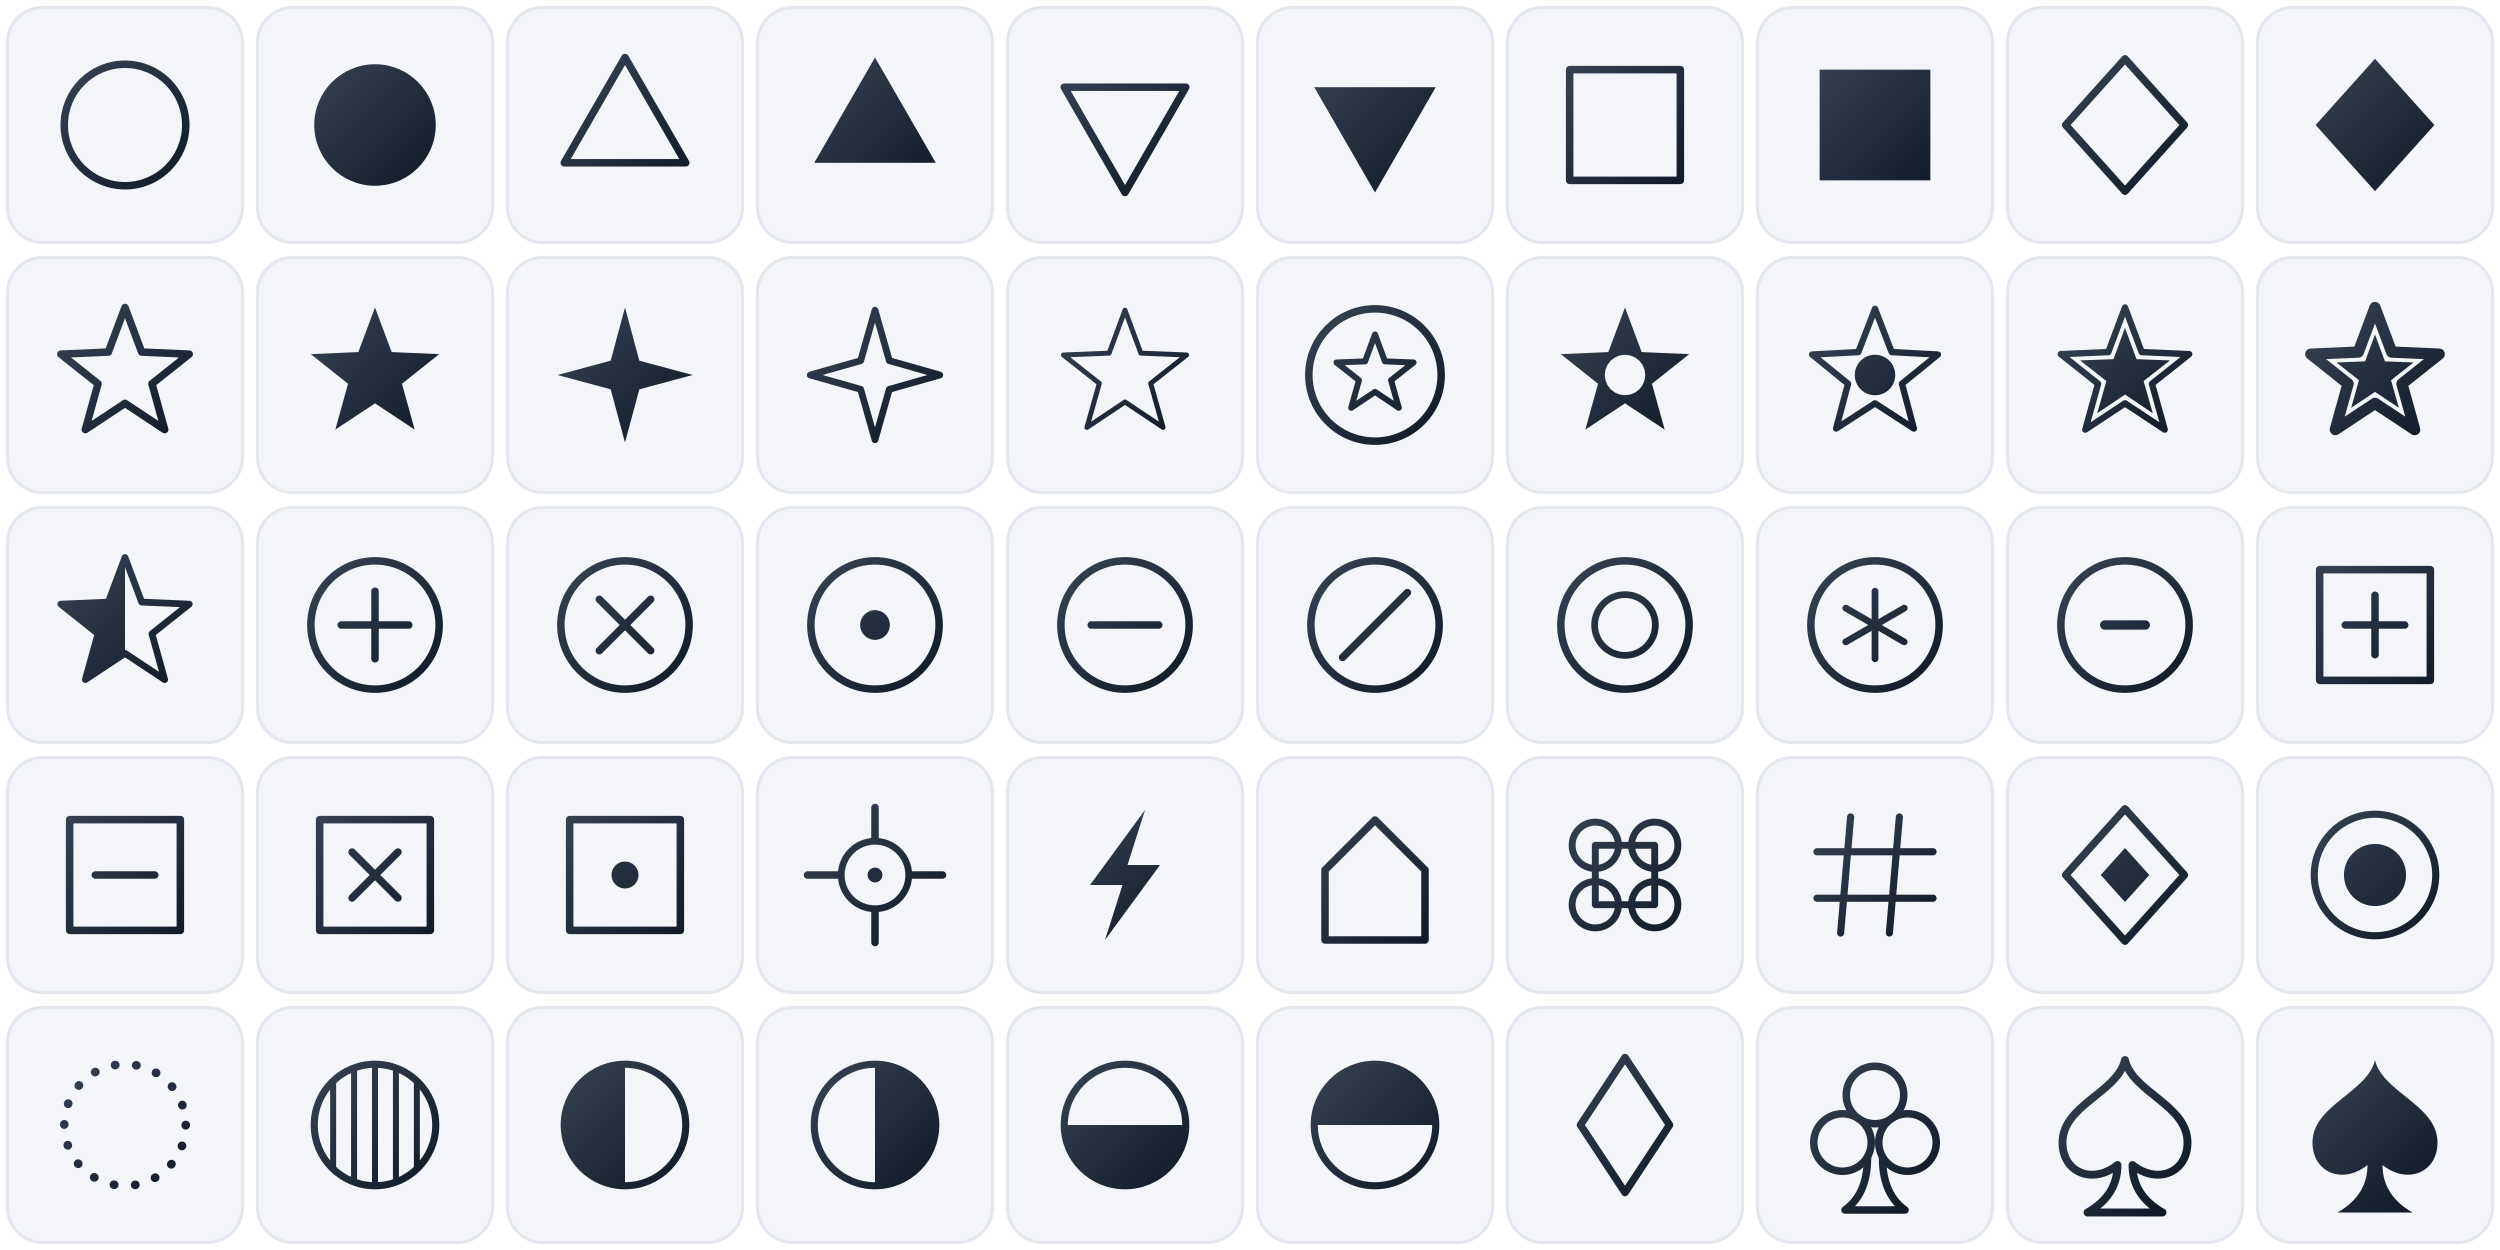
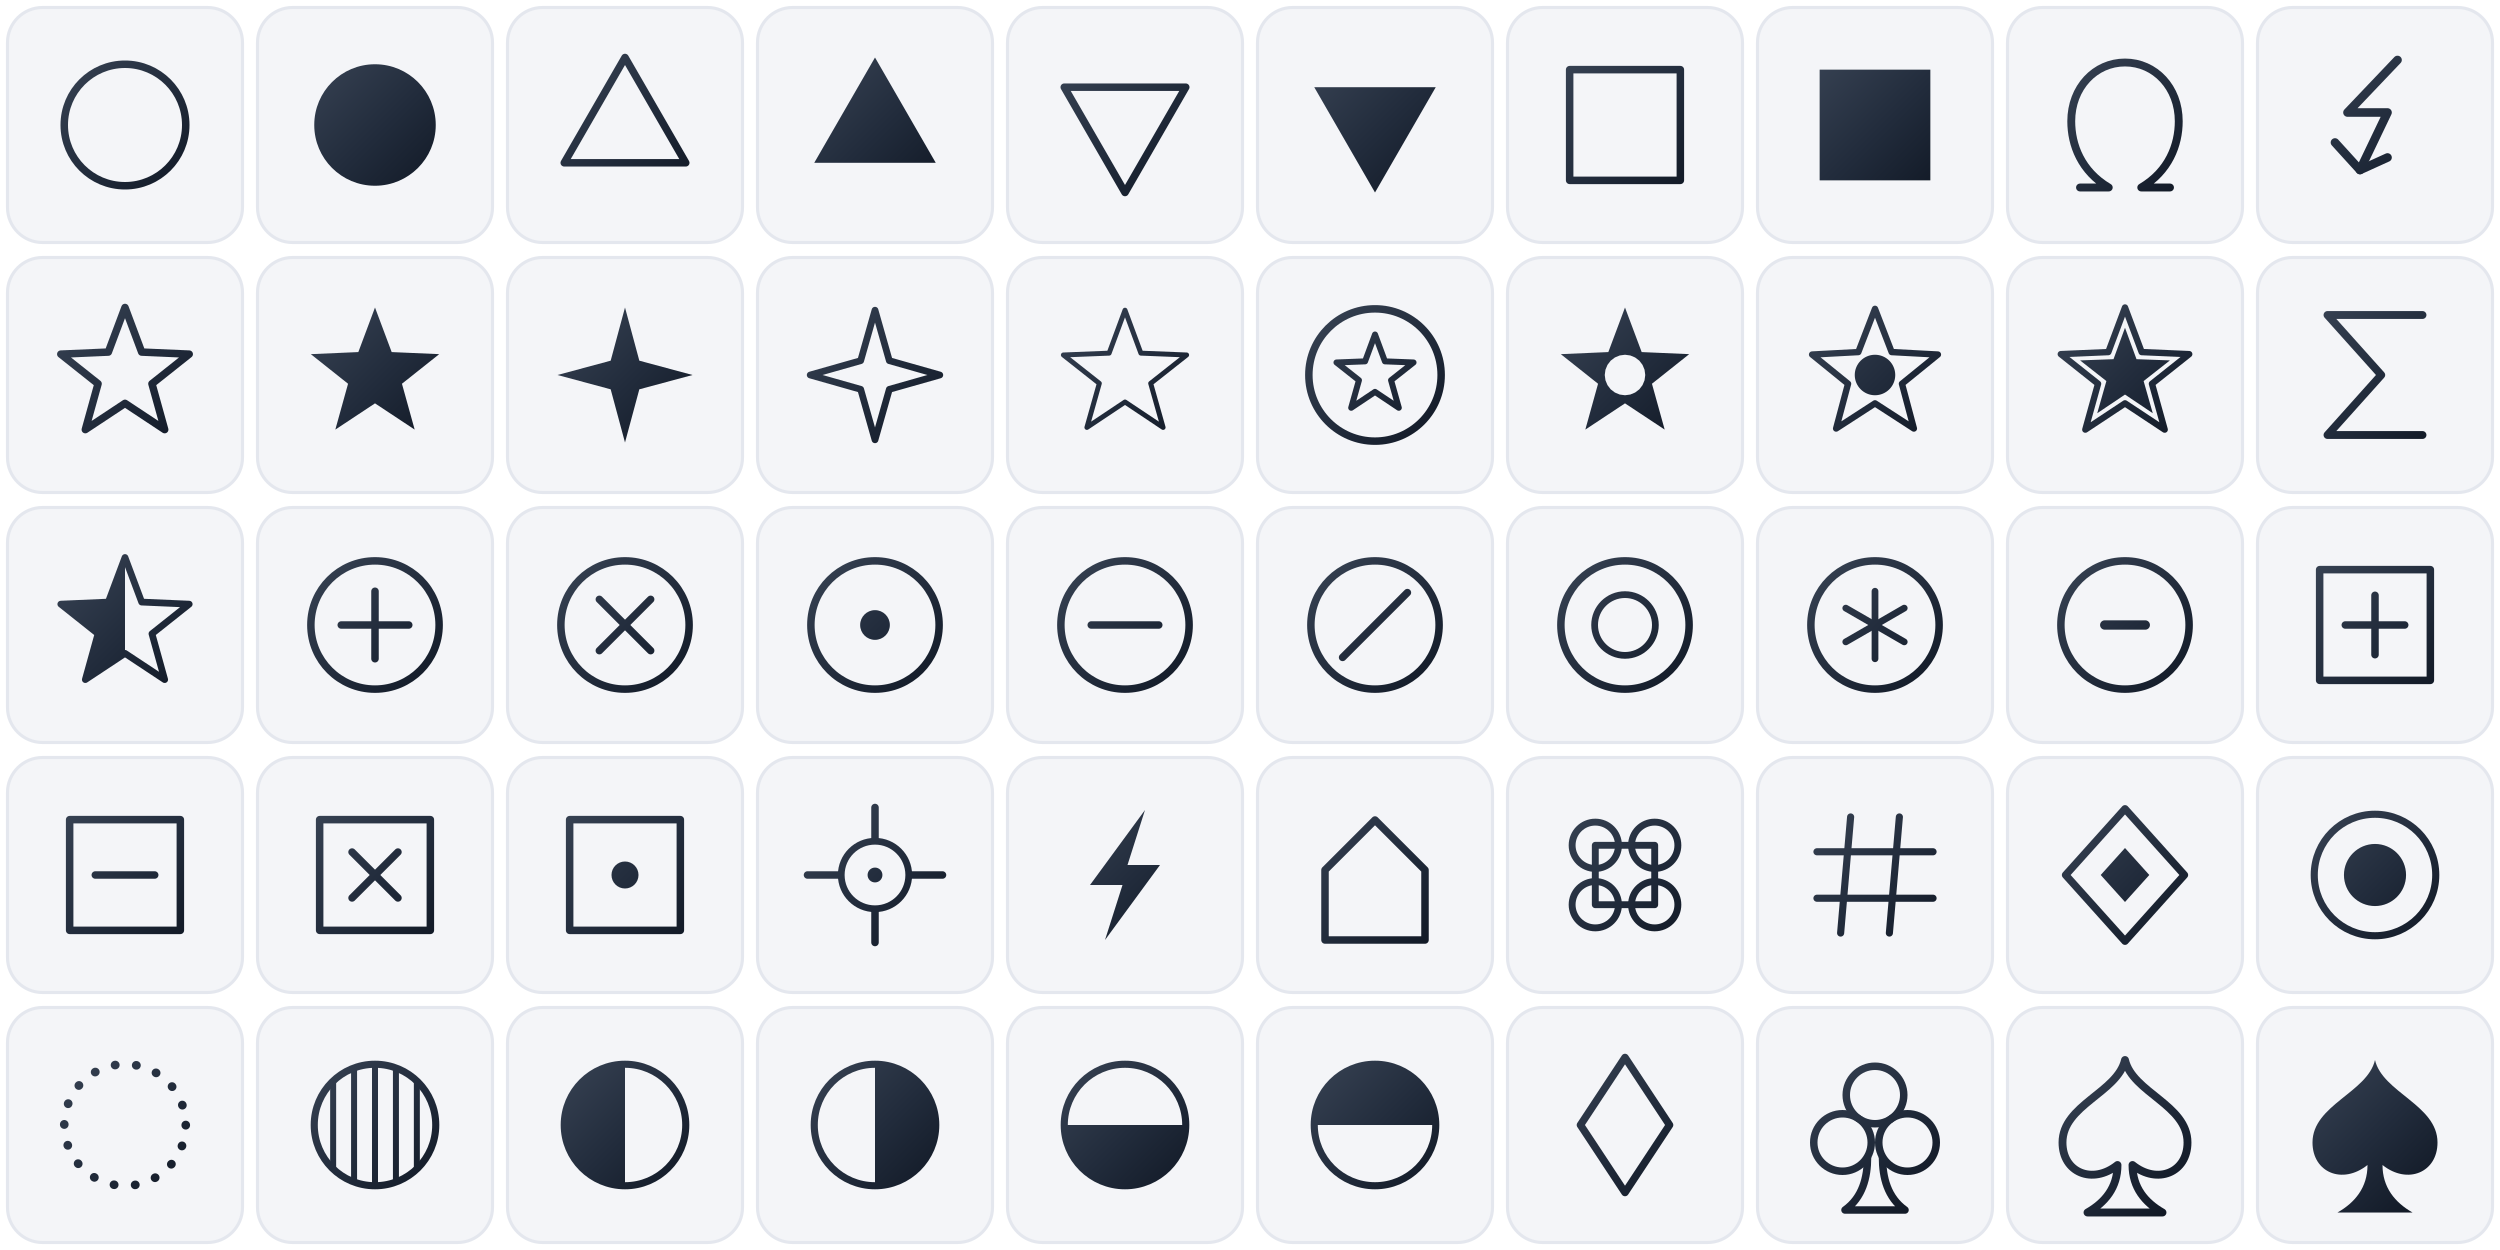
<svg xmlns="http://www.w3.org/2000/svg" width="1000" height="500" viewBox="0 0 1000 500" role="img" aria-label="The 50 zodiac-crypto symbols">
  <defs>
    <linearGradient id="gold" gradientUnits="userSpaceOnUse" x1="-30" y1="-30" x2="30" y2="30">
      <stop offset="0" stop-color="#3B4657" />
      <stop offset="0.55" stop-color="#212B3B" />
      <stop offset="1" stop-color="#0E1521" />
    </linearGradient>
    <clipPath id="clipCircle">
      <circle r="24.30" />
    </clipPath>
    <clipPath id="clipLeft">
      <rect x="-32.40" y="-32.40" width="32.40" height="64.80" />
    </clipPath>
  </defs>
  <rect width="1000" height="500" fill="#FFFFFF" />
  <rect x="3.0" y="3.0" width="94.0" height="94.0" rx="14" fill="#F4F5F8" stroke="#E4E7EE" stroke-width="1.25" />
  <g transform="translate(50.0,50.0)">
    <circle r="24.30" fill="none" stroke="url(#gold)" stroke-width="3.00" />
  </g>
  <rect x="103.0" y="3.0" width="94.0" height="94.0" rx="14" fill="#F4F5F8" stroke="#E4E7EE" stroke-width="1.25" />
  <g transform="translate(150.0,50.0)">
    <circle r="24.30" fill="url(#gold)" />
  </g>
  <rect x="203.0" y="3.0" width="94.0" height="94.0" rx="14" fill="#F4F5F8" stroke="#E4E7EE" stroke-width="1.25" />
  <g transform="translate(250.0,50.0)">
    <polygon points="0.00,-27.00 24.30,15.12 -24.30,15.12" fill="none" stroke="url(#gold)" stroke-width="3.00" stroke-linejoin="round" />
  </g>
  <rect x="303.0" y="3.0" width="94.0" height="94.0" rx="14" fill="#F4F5F8" stroke="#E4E7EE" stroke-width="1.25" />
  <g transform="translate(350.0,50.0)">
    <polygon points="0.00,-27.00 24.30,15.12 -24.30,15.12" fill="url(#gold)" stroke="none" />
  </g>
  <rect x="403.0" y="3.0" width="94.0" height="94.0" rx="14" fill="#F4F5F8" stroke="#E4E7EE" stroke-width="1.25" />
  <g transform="translate(450.0,50.0)">
    <polygon points="0.00,27.00 24.30,-15.12 -24.30,-15.12" fill="none" stroke="url(#gold)" stroke-width="3.00" stroke-linejoin="round" />
  </g>
  <rect x="503.0" y="3.0" width="94.0" height="94.0" rx="14" fill="#F4F5F8" stroke="#E4E7EE" stroke-width="1.25" />
  <g transform="translate(550.0,50.0)">
    <polygon points="0.00,27.00 24.30,-15.12 -24.30,-15.12" fill="url(#gold)" stroke="none" />
  </g>
  <rect x="603.0" y="3.0" width="94.0" height="94.0" rx="14" fill="#F4F5F8" stroke="#E4E7EE" stroke-width="1.25" />
  <g transform="translate(650.0,50.0)">
    <polygon points="-22.14,-22.14 22.14,-22.14 22.14,22.14 -22.14,22.14" fill="none" stroke="url(#gold)" stroke-width="3.00" stroke-linejoin="round" />
  </g>
  <rect x="703.0" y="3.0" width="94.0" height="94.0" rx="14" fill="#F4F5F8" stroke="#E4E7EE" stroke-width="1.25" />
  <g transform="translate(750.0,50.0)">
    <polygon points="-22.14,-22.14 22.14,-22.14 22.14,22.14 -22.14,22.14" fill="url(#gold)" stroke="none" />
  </g>
  <rect x="803.0" y="3.0" width="94.0" height="94.0" rx="14" fill="#F4F5F8" stroke="#E4E7EE" stroke-width="1.25" />
  <g transform="translate(850.0,50.0)">
-     <polygon points="0.00,-26.46 23.76,0.00 0.00,26.46 -23.76,0.00" fill="none" stroke="url(#gold)" stroke-width="3.00" stroke-linejoin="round" />
+     <path d="M -18,25 L -6.5,25 C -17.5,18.5 -21.5,8 -21.5,-1.5 C -21.5,-15 -12,-25 0,-25 C 12,-25 21.5,-15 21.5,-1.5 C 21.5,8 17.5,18.5 6.5,25 L 18,25" fill="none" stroke="url(#gold)" stroke-width="3.15" stroke-linejoin="round" stroke-linecap="round" />
  </g>
  <rect x="903.0" y="3.0" width="94.0" height="94.0" rx="14" fill="#F4F5F8" stroke="#E4E7EE" stroke-width="1.25" />
  <g transform="translate(950.0,50.0)">
-     <polygon points="0.00,-26.46 23.76,0.00 0.00,26.46 -23.76,0.00" fill="url(#gold)" stroke="none" />
+     <path d="M 9,-26 L -11,-5 L 5,-5 L -6,18" fill="none" stroke="url(#gold)" stroke-width="3.45" stroke-linejoin="round" stroke-linecap="round" />
+     <path d="M -16,7 L -6,18 L 5,13" fill="none" stroke="url(#gold)" stroke-width="3.45" stroke-linejoin="round" stroke-linecap="round" />
  </g>
  <rect x="3.0" y="103.0" width="94.0" height="94.0" rx="14" fill="#F4F5F8" stroke="#E4E7EE" stroke-width="1.25" />
  <g transform="translate(50.0,150.0)">
    <polygon points="0.00,-27.00 6.67,-9.17 25.68,-8.34 10.78,3.50 15.87,21.84 0.00,11.34 -15.87,21.84 -10.78,3.50 -25.68,-8.34 -6.67,-9.17" fill="none" stroke="url(#gold)" stroke-width="3.00" stroke-linejoin="round" />
  </g>
  <rect x="103.0" y="103.0" width="94.0" height="94.0" rx="14" fill="#F4F5F8" stroke="#E4E7EE" stroke-width="1.25" />
  <g transform="translate(150.0,150.0)">
    <polygon points="0.00,-27.00 6.67,-9.17 25.68,-8.34 10.78,3.50 15.87,21.84 0.00,11.34 -15.87,21.84 -10.78,3.50 -25.68,-8.34 -6.67,-9.17" fill="url(#gold)" stroke="none" />
  </g>
  <rect x="203.0" y="103.0" width="94.0" height="94.0" rx="14" fill="#F4F5F8" stroke="#E4E7EE" stroke-width="1.25" />
  <g transform="translate(250.0,150.0)">
    <polygon points="0.00,-27.00 5.73,-5.73 27.00,0.00 5.73,5.73 0.00,27.00 -5.73,5.73 -27.00,0.00 -5.73,-5.73" fill="url(#gold)" stroke="none" />
  </g>
  <rect x="303.0" y="103.0" width="94.0" height="94.0" rx="14" fill="#F4F5F8" stroke="#E4E7EE" stroke-width="1.25" />
  <g transform="translate(350.0,150.0)">
    <polygon points="0.00,-25.92 5.73,-5.73 25.92,0.00 5.73,5.73 0.00,25.92 -5.73,5.73 -25.92,0.00 -5.73,-5.73" fill="none" stroke="url(#gold)" stroke-width="2.70" stroke-linejoin="round" />
  </g>
  <rect x="403.0" y="103.0" width="94.0" height="94.0" rx="14" fill="#F4F5F8" stroke="#E4E7EE" stroke-width="1.25" />
  <g transform="translate(450.0,150.0)">
    <polygon points="0.00,-25.92 6.35,-8.74 24.65,-8.01 10.27,3.34 15.24,20.97 0.00,10.80 -15.24,20.97 -10.27,3.34 -24.65,-8.01 -6.35,-8.74" fill="none" stroke="url(#gold)" stroke-width="1.98" stroke-linejoin="round" />
  </g>
  <rect x="503.0" y="103.0" width="94.0" height="94.0" rx="14" fill="#F4F5F8" stroke="#E4E7EE" stroke-width="1.25" />
  <g transform="translate(550.0,150.0)">
    <circle r="26.46" fill="none" stroke="url(#gold)" stroke-width="3.00" />
    <polygon points="0.00,-16.20 3.97,-5.46 15.41,-5.01 6.42,2.09 9.52,13.11 0.00,6.75 -9.52,13.11 -6.42,2.09 -15.41,-5.01 -3.97,-5.46" fill="none" stroke="url(#gold)" stroke-width="2.40" stroke-linejoin="round" />
  </g>
  <rect x="603.0" y="103.0" width="94.0" height="94.0" rx="14" fill="#F4F5F8" stroke="#E4E7EE" stroke-width="1.25" />
  <g transform="translate(650.0,150.0)">
    <path d="M 0.00,-27.00 L 6.67,-9.17 L 25.68,-8.34 L 10.78,3.50 L 15.87,21.84 L 0.00,11.34 L -15.87,21.84 L -10.78,3.50 L -25.68,-8.34 L -6.67,-9.17 Z M 0.00,-8.10 L 2.10,-7.82 L 4.05,-7.01 L 5.73,-5.73 L 7.01,-4.05 L 7.82,-2.10 L 8.10,0.00 L 7.82,2.10 L 7.01,4.05 L 5.73,5.73 L 4.05,7.01 L 2.10,7.82 L 0.00,8.10 L -2.10,7.82 L -4.05,7.01 L -5.73,5.73 L -7.01,4.05 L -7.82,2.10 L -8.10,0.00 L -7.82,-2.10 L -7.01,-4.05 L -5.73,-5.73 L -4.05,-7.01 L -2.10,-7.82 Z" fill="url(#gold)" fill-rule="evenodd" />
  </g>
  <rect x="703.0" y="103.0" width="94.0" height="94.0" rx="14" fill="#F4F5F8" stroke="#E4E7EE" stroke-width="1.25" />
  <g transform="translate(750.0,150.0)">
    <polygon points="0.00,-26.46 6.67,-9.17 25.16,-8.18 10.78,3.50 15.55,21.41 0.00,11.34 -15.55,21.41 -10.78,3.50 -25.16,-8.18 -6.67,-9.17" fill="none" stroke="url(#gold)" stroke-width="2.55" stroke-linejoin="round" />
    <circle r="8.10" fill="url(#gold)" />
  </g>
  <rect x="803.0" y="103.0" width="94.0" height="94.0" rx="14" fill="#F4F5F8" stroke="#E4E7EE" stroke-width="1.25" />
  <g transform="translate(850.0,150.0)">
    <polygon points="0.00,-27.00 6.67,-9.17 25.68,-8.34 10.78,3.50 15.87,21.84 0.00,11.34 -15.87,21.84 -10.78,3.50 -25.68,-8.34 -6.67,-9.17" fill="none" stroke="url(#gold)" stroke-width="2.55" stroke-linejoin="round" />
    <polygon points="0.00,-18.90 4.60,-6.33 17.97,-5.84 7.45,2.42 11.11,15.29 0.00,7.83 -11.11,15.29 -7.45,2.42 -17.97,-5.84 -4.60,-6.33" fill="url(#gold)" stroke="none" />
  </g>
  <rect x="903.0" y="103.0" width="94.0" height="94.0" rx="14" fill="#F4F5F8" stroke="#E4E7EE" stroke-width="1.25" />
  <g transform="translate(950.0,150.0)">
-     <polygon points="0.00,-27.00 6.67,-9.17 25.68,-8.34 10.78,3.50 15.87,21.84 0.00,11.34 -15.87,21.84 -10.78,3.50 -25.68,-8.34 -6.67,-9.17" fill="none" stroke="url(#gold)" stroke-width="4.50" stroke-linejoin="round" />
-     <polygon points="0.00,-16.20 3.97,-5.46 15.41,-5.01 6.42,2.09 9.52,13.11 0.00,6.75 -9.52,13.11 -6.42,2.09 -15.41,-5.01 -3.97,-5.46" fill="url(#gold)" stroke="none" />
+     <path d="M 19,-24 L -19,-24 L 2.5,0 L -19,24 L 19,24" fill="none" stroke="url(#gold)" stroke-width="3.15" stroke-linejoin="round" stroke-linecap="round" />
  </g>
  <rect x="3.0" y="203.0" width="94.0" height="94.0" rx="14" fill="#F4F5F8" stroke="#E4E7EE" stroke-width="1.25" />
  <g transform="translate(50.0,250.0)">
    <g clip-path="url(#clipLeft)">
      <polygon points="0.00,-27.00 6.67,-9.17 25.68,-8.34 10.78,3.50 15.87,21.84 0.00,11.34 -15.87,21.84 -10.78,3.50 -25.68,-8.34 -6.67,-9.17" fill="url(#gold)" stroke="none" />
    </g>
    <polygon points="0.00,-27.00 6.67,-9.17 25.68,-8.34 10.78,3.50 15.87,21.84 0.00,11.34 -15.87,21.84 -10.78,3.50 -25.68,-8.34 -6.67,-9.17" fill="none" stroke="url(#gold)" stroke-width="2.70" stroke-linejoin="round" />
  </g>
  <rect x="103.0" y="203.0" width="94.0" height="94.0" rx="14" fill="#F4F5F8" stroke="#E4E7EE" stroke-width="1.25" />
  <g transform="translate(150.0,250.0)">
    <circle r="25.65" fill="none" stroke="url(#gold)" stroke-width="3.00" />
    <line x1="-13.50" y1="0.00" x2="13.50" y2="0.00" stroke="url(#gold)" stroke-width="3.00" stroke-linecap="round" />
    <line x1="0.00" y1="-13.50" x2="0.00" y2="13.50" stroke="url(#gold)" stroke-width="3.00" stroke-linecap="round" />
  </g>
  <rect x="203.0" y="203.0" width="94.0" height="94.0" rx="14" fill="#F4F5F8" stroke="#E4E7EE" stroke-width="1.25" />
  <g transform="translate(250.0,250.0)">
    <circle r="25.65" fill="none" stroke="url(#gold)" stroke-width="3.00" />
    <line x1="-10.26" y1="-10.26" x2="10.26" y2="10.26" stroke="url(#gold)" stroke-width="3.00" stroke-linecap="round" />
    <line x1="-10.26" y1="10.26" x2="10.26" y2="-10.26" stroke="url(#gold)" stroke-width="3.00" stroke-linecap="round" />
  </g>
  <rect x="303.0" y="203.0" width="94.0" height="94.0" rx="14" fill="#F4F5F8" stroke="#E4E7EE" stroke-width="1.25" />
  <g transform="translate(350.0,250.0)">
    <circle r="25.65" fill="none" stroke="url(#gold)" stroke-width="3.00" />
    <circle r="5.94" fill="url(#gold)" />
  </g>
  <rect x="403.0" y="203.0" width="94.0" height="94.0" rx="14" fill="#F4F5F8" stroke="#E4E7EE" stroke-width="1.25" />
  <g transform="translate(450.0,250.0)">
    <circle r="25.65" fill="none" stroke="url(#gold)" stroke-width="3.00" />
    <line x1="-13.50" y1="0.00" x2="13.50" y2="0.00" stroke="url(#gold)" stroke-width="3.00" stroke-linecap="round" />
  </g>
  <rect x="503.0" y="203.0" width="94.0" height="94.0" rx="14" fill="#F4F5F8" stroke="#E4E7EE" stroke-width="1.25" />
  <g transform="translate(550.0,250.0)">
    <circle r="25.65" fill="none" stroke="url(#gold)" stroke-width="3.00" />
    <line x1="-12.96" y1="12.96" x2="12.96" y2="-12.96" stroke="url(#gold)" stroke-width="3.00" stroke-linecap="round" />
  </g>
  <rect x="603.0" y="203.0" width="94.0" height="94.0" rx="14" fill="#F4F5F8" stroke="#E4E7EE" stroke-width="1.25" />
  <g transform="translate(650.0,250.0)">
    <circle r="25.65" fill="none" stroke="url(#gold)" stroke-width="3.00" />
    <circle r="12.15" fill="none" stroke="url(#gold)" stroke-width="2.70" />
  </g>
  <rect x="703.0" y="203.0" width="94.0" height="94.0" rx="14" fill="#F4F5F8" stroke="#E4E7EE" stroke-width="1.25" />
  <g transform="translate(750.0,250.0)">
    <circle r="25.65" fill="none" stroke="url(#gold)" stroke-width="3.00" />
    <line x1="-0.00" y1="-13.50" x2="0.00" y2="13.50" stroke="url(#gold)" stroke-width="2.70" stroke-linecap="round" />
    <line x1="11.69" y1="-6.75" x2="-11.69" y2="6.75" stroke="url(#gold)" stroke-width="2.70" stroke-linecap="round" />
    <line x1="11.69" y1="6.75" x2="-11.69" y2="-6.75" stroke="url(#gold)" stroke-width="2.70" stroke-linecap="round" />
  </g>
  <rect x="803.0" y="203.0" width="94.0" height="94.0" rx="14" fill="#F4F5F8" stroke="#E4E7EE" stroke-width="1.25" />
  <g transform="translate(850.0,250.0)">
    <circle r="25.65" fill="none" stroke="url(#gold)" stroke-width="3.00" />
    <line x1="-8.10" y1="0.00" x2="8.10" y2="0.00" stroke="url(#gold)" stroke-width="3.75" stroke-linecap="round" />
  </g>
  <rect x="903.0" y="203.0" width="94.0" height="94.0" rx="14" fill="#F4F5F8" stroke="#E4E7EE" stroke-width="1.25" />
  <g transform="translate(950.0,250.0)">
    <polygon points="-22.14,-22.14 22.14,-22.14 22.14,22.14 -22.14,22.14" fill="none" stroke="url(#gold)" stroke-width="3.00" stroke-linejoin="round" />
    <line x1="-11.88" y1="0.00" x2="11.88" y2="0.00" stroke="url(#gold)" stroke-width="3.00" stroke-linecap="round" />
    <line x1="0.00" y1="-11.88" x2="0.00" y2="11.88" stroke="url(#gold)" stroke-width="3.00" stroke-linecap="round" />
  </g>
  <rect x="3.0" y="303.0" width="94.0" height="94.0" rx="14" fill="#F4F5F8" stroke="#E4E7EE" stroke-width="1.25" />
  <g transform="translate(50.0,350.0)">
    <polygon points="-22.14,-22.14 22.14,-22.14 22.14,22.14 -22.14,22.14" fill="none" stroke="url(#gold)" stroke-width="3.00" stroke-linejoin="round" />
    <line x1="-11.88" y1="0.00" x2="11.88" y2="0.00" stroke="url(#gold)" stroke-width="3.00" stroke-linecap="round" />
  </g>
  <rect x="103.0" y="303.0" width="94.0" height="94.0" rx="14" fill="#F4F5F8" stroke="#E4E7EE" stroke-width="1.25" />
  <g transform="translate(150.0,350.0)">
    <polygon points="-22.14,-22.14 22.14,-22.14 22.14,22.14 -22.14,22.14" fill="none" stroke="url(#gold)" stroke-width="3.00" stroke-linejoin="round" />
    <line x1="-9.18" y1="-9.18" x2="9.18" y2="9.18" stroke="url(#gold)" stroke-width="3.00" stroke-linecap="round" />
    <line x1="-9.18" y1="9.18" x2="9.18" y2="-9.18" stroke="url(#gold)" stroke-width="3.00" stroke-linecap="round" />
  </g>
  <rect x="203.0" y="303.0" width="94.0" height="94.0" rx="14" fill="#F4F5F8" stroke="#E4E7EE" stroke-width="1.25" />
  <g transform="translate(250.0,350.0)">
    <polygon points="-22.14,-22.14 22.14,-22.14 22.14,22.14 -22.14,22.14" fill="none" stroke="url(#gold)" stroke-width="3.00" stroke-linejoin="round" />
    <circle r="5.40" fill="url(#gold)" />
  </g>
  <rect x="303.0" y="303.0" width="94.0" height="94.0" rx="14" fill="#F4F5F8" stroke="#E4E7EE" stroke-width="1.25" />
  <g transform="translate(350.0,350.0)">
    <circle r="13.50" fill="none" stroke="url(#gold)" stroke-width="2.70" />
    <line x1="0.00" y1="-27.00" x2="0.00" y2="-14.04" stroke="url(#gold)" stroke-width="3.00" stroke-linecap="round" />
    <line x1="0.00" y1="14.04" x2="0.00" y2="27.00" stroke="url(#gold)" stroke-width="3.00" stroke-linecap="round" />
    <line x1="-27.00" y1="0.00" x2="-14.04" y2="0.00" stroke="url(#gold)" stroke-width="3.00" stroke-linecap="round" />
    <line x1="14.04" y1="0.00" x2="27.00" y2="0.00" stroke="url(#gold)" stroke-width="3.00" stroke-linecap="round" />
    <circle r="2.97" fill="url(#gold)" />
  </g>
  <rect x="403.0" y="303.0" width="94.0" height="94.0" rx="14" fill="#F4F5F8" stroke="#E4E7EE" stroke-width="1.25" />
  <g transform="translate(450.0,350.0)">
    <path d="M 8,-26 L -14,4 L -1,4 L -8,26 L 14,-4 L 1,-4 Z" fill="url(#gold)" stroke="none" stroke-width="0.00" stroke-linejoin="round" stroke-linecap="round" />
  </g>
  <rect x="503.0" y="303.0" width="94.0" height="94.0" rx="14" fill="#F4F5F8" stroke="#E4E7EE" stroke-width="1.25" />
  <g transform="translate(550.0,350.0)">
    <path d="M -20,26 L -20,-2 L 0,-22 L 20,-2 L 20,26 Z" fill="none" stroke="url(#gold)" stroke-width="3.00" stroke-linejoin="round" stroke-linecap="round" />
  </g>
  <rect x="603.0" y="303.0" width="94.0" height="94.0" rx="14" fill="#F4F5F8" stroke="#E4E7EE" stroke-width="1.25" />
  <g transform="translate(650.0,350.0)">
    <polygon points="-11.88,-11.88 11.88,-11.88 11.88,11.88 -11.88,11.88" fill="none" stroke="url(#gold)" stroke-width="2.76" stroke-linejoin="round" />
    <circle cx="-11.88" cy="-11.88" r="9.27" fill="none" stroke="url(#gold)" stroke-width="2.76" />
    <circle cx="11.88" cy="-11.88" r="9.27" fill="none" stroke="url(#gold)" stroke-width="2.76" />
    <circle cx="-11.88" cy="11.88" r="9.27" fill="none" stroke="url(#gold)" stroke-width="2.76" />
    <circle cx="11.88" cy="11.88" r="9.27" fill="none" stroke="url(#gold)" stroke-width="2.76" />
  </g>
  <rect x="703.0" y="303.0" width="94.0" height="94.0" rx="14" fill="#F4F5F8" stroke="#E4E7EE" stroke-width="1.25" />
  <g transform="translate(750.0,350.0)">
    <line x1="-9.75" y1="-23.22" x2="-13.75" y2="23.22" stroke="url(#gold)" stroke-width="2.85" stroke-linecap="round" />
    <line x1="9.75" y1="-23.22" x2="5.75" y2="23.22" stroke="url(#gold)" stroke-width="2.85" stroke-linecap="round" />
    <line x1="-23.22" y1="-9.29" x2="23.22" y2="-9.29" stroke="url(#gold)" stroke-width="2.85" stroke-linecap="round" />
    <line x1="-23.22" y1="9.29" x2="23.22" y2="9.29" stroke="url(#gold)" stroke-width="2.85" stroke-linecap="round" />
  </g>
  <rect x="803.0" y="303.0" width="94.0" height="94.0" rx="14" fill="#F4F5F8" stroke="#E4E7EE" stroke-width="1.25" />
  <g transform="translate(850.0,350.0)">
    <polygon points="0.00,-26.46 23.76,0.00 0.00,26.46 -23.76,0.00" fill="none" stroke="url(#gold)" stroke-width="3.00" stroke-linejoin="round" />
    <polygon points="0.00,-10.80 9.72,0.00 0.00,10.80 -9.72,0.00" fill="url(#gold)" stroke="none" />
  </g>
  <rect x="903.0" y="303.0" width="94.0" height="94.0" rx="14" fill="#F4F5F8" stroke="#E4E7EE" stroke-width="1.25" />
  <g transform="translate(950.0,350.0)">
    <circle r="24.30" fill="none" stroke="url(#gold)" stroke-width="2.85" />
    <circle r="12.42" fill="url(#gold)" />
  </g>
  <rect x="3.0" y="403.0" width="94.0" height="94.0" rx="14" fill="#F4F5F8" stroke="#E4E7EE" stroke-width="1.25" />
  <g transform="translate(50.0,450.0)">
    <circle r="24.30" fill="none" stroke="url(#gold)" stroke-width="3.45" stroke-linecap="round" stroke-dasharray="0.1 8.4" />
  </g>
  <rect x="103.0" y="403.0" width="94.0" height="94.0" rx="14" fill="#F4F5F8" stroke="#E4E7EE" stroke-width="1.25" />
  <g transform="translate(150.0,450.0)">
    <g clip-path="url(#clipCircle)">
      <line x1="-16.74" y1="-27.00" x2="-16.74" y2="27.00" stroke="url(#gold)" stroke-width="2.40" />
      <line x1="-8.37" y1="-27.00" x2="-8.37" y2="27.00" stroke="url(#gold)" stroke-width="2.40" />
      <line x1="0.00" y1="-27.00" x2="0.00" y2="27.00" stroke="url(#gold)" stroke-width="2.40" />
      <line x1="8.37" y1="-27.00" x2="8.37" y2="27.00" stroke="url(#gold)" stroke-width="2.40" />
      <line x1="16.74" y1="-27.00" x2="16.74" y2="27.00" stroke="url(#gold)" stroke-width="2.40" />
    </g>
    <circle r="24.30" fill="none" stroke="url(#gold)" stroke-width="2.85" />
  </g>
  <rect x="203.0" y="403.0" width="94.0" height="94.0" rx="14" fill="#F4F5F8" stroke="#E4E7EE" stroke-width="1.25" />
  <g transform="translate(250.0,450.0)">
    <path d="M 0,-24.30 A 24.30,24.30 0 0 0 0,24.30 Z" fill="url(#gold)" />
    <circle r="24.30" fill="none" stroke="url(#gold)" stroke-width="2.85" />
  </g>
  <rect x="303.0" y="403.0" width="94.0" height="94.0" rx="14" fill="#F4F5F8" stroke="#E4E7EE" stroke-width="1.25" />
  <g transform="translate(350.0,450.0)">
    <path d="M 0,-24.30 A 24.30,24.30 0 0 1 0,24.30 Z" fill="url(#gold)" />
    <circle r="24.30" fill="none" stroke="url(#gold)" stroke-width="2.85" />
  </g>
  <rect x="403.0" y="403.0" width="94.0" height="94.0" rx="14" fill="#F4F5F8" stroke="#E4E7EE" stroke-width="1.25" />
  <g transform="translate(450.0,450.0)">
    <path d="M -24.30,0 A 24.30,24.30 0 0 0 24.30,0 Z" fill="url(#gold)" />
    <circle r="24.30" fill="none" stroke="url(#gold)" stroke-width="2.85" />
  </g>
  <rect x="503.0" y="403.0" width="94.0" height="94.0" rx="14" fill="#F4F5F8" stroke="#E4E7EE" stroke-width="1.25" />
  <g transform="translate(550.0,450.0)">
    <path d="M -24.30,0 A 24.30,24.30 0 0 1 24.30,0 Z" fill="url(#gold)" />
    <circle r="24.30" fill="none" stroke="url(#gold)" stroke-width="2.85" />
  </g>
  <rect x="603.0" y="403.0" width="94.0" height="94.0" rx="14" fill="#F4F5F8" stroke="#E4E7EE" stroke-width="1.25" />
  <g transform="translate(650.0,450.0)">
    <polygon points="0.00,-27.00 17.82,0.00 0.00,27.00 -17.82,0.00" fill="none" stroke="url(#gold)" stroke-width="3.00" stroke-linejoin="round" />
  </g>
  <rect x="703.0" y="403.0" width="94.0" height="94.0" rx="14" fill="#F4F5F8" stroke="#E4E7EE" stroke-width="1.25" />
  <g transform="translate(750.0,450.0)">
    <circle cx="0.0" cy="-12.0" r="11.5" fill="none" stroke="url(#gold)" stroke-width="3.00" />
    <circle cx="-13.0" cy="7.0" r="11.5" fill="none" stroke="url(#gold)" stroke-width="3.00" />
    <circle cx="13.0" cy="7.0" r="11.5" fill="none" stroke="url(#gold)" stroke-width="3.00" />
    <path d="M -12,34 C -5,29 -3,21 -3,13 M 12,34 C 5,29 3,21 3,13 M -12,34 L 12,34" fill="none" stroke="url(#gold)" stroke-width="3.00" stroke-linejoin="round" stroke-linecap="round" />
  </g>
  <rect x="803.0" y="403.0" width="94.0" height="94.0" rx="14" fill="#F4F5F8" stroke="#E4E7EE" stroke-width="1.25" />
  <g transform="translate(850.0,450.0)">
    <path d="M 0,-26 C -3,-13 -25,-8 -25,7 C -25,19 -13,24 -3,16 C -3,25 -8,31 -15,35 L 15,35 C 8,31 3,25 3,16 C 13,24 25,19 25,7 C 25,-8 3,-13 0,-26 Z" fill="none" stroke="url(#gold)" stroke-width="3.15" stroke-linejoin="round" stroke-linecap="round" />
  </g>
  <rect x="903.0" y="403.0" width="94.0" height="94.0" rx="14" fill="#F4F5F8" stroke="#E4E7EE" stroke-width="1.25" />
  <g transform="translate(950.0,450.0)">
    <path d="M 0,-26 C -3,-13 -25,-8 -25,7 C -25,19 -13,24 -3,16 C -3,25 -8,31 -15,35 L 15,35 C 8,31 3,25 3,16 C 13,24 25,19 25,7 C 25,-8 3,-13 0,-26 Z" fill="url(#gold)" />
  </g>
</svg>
